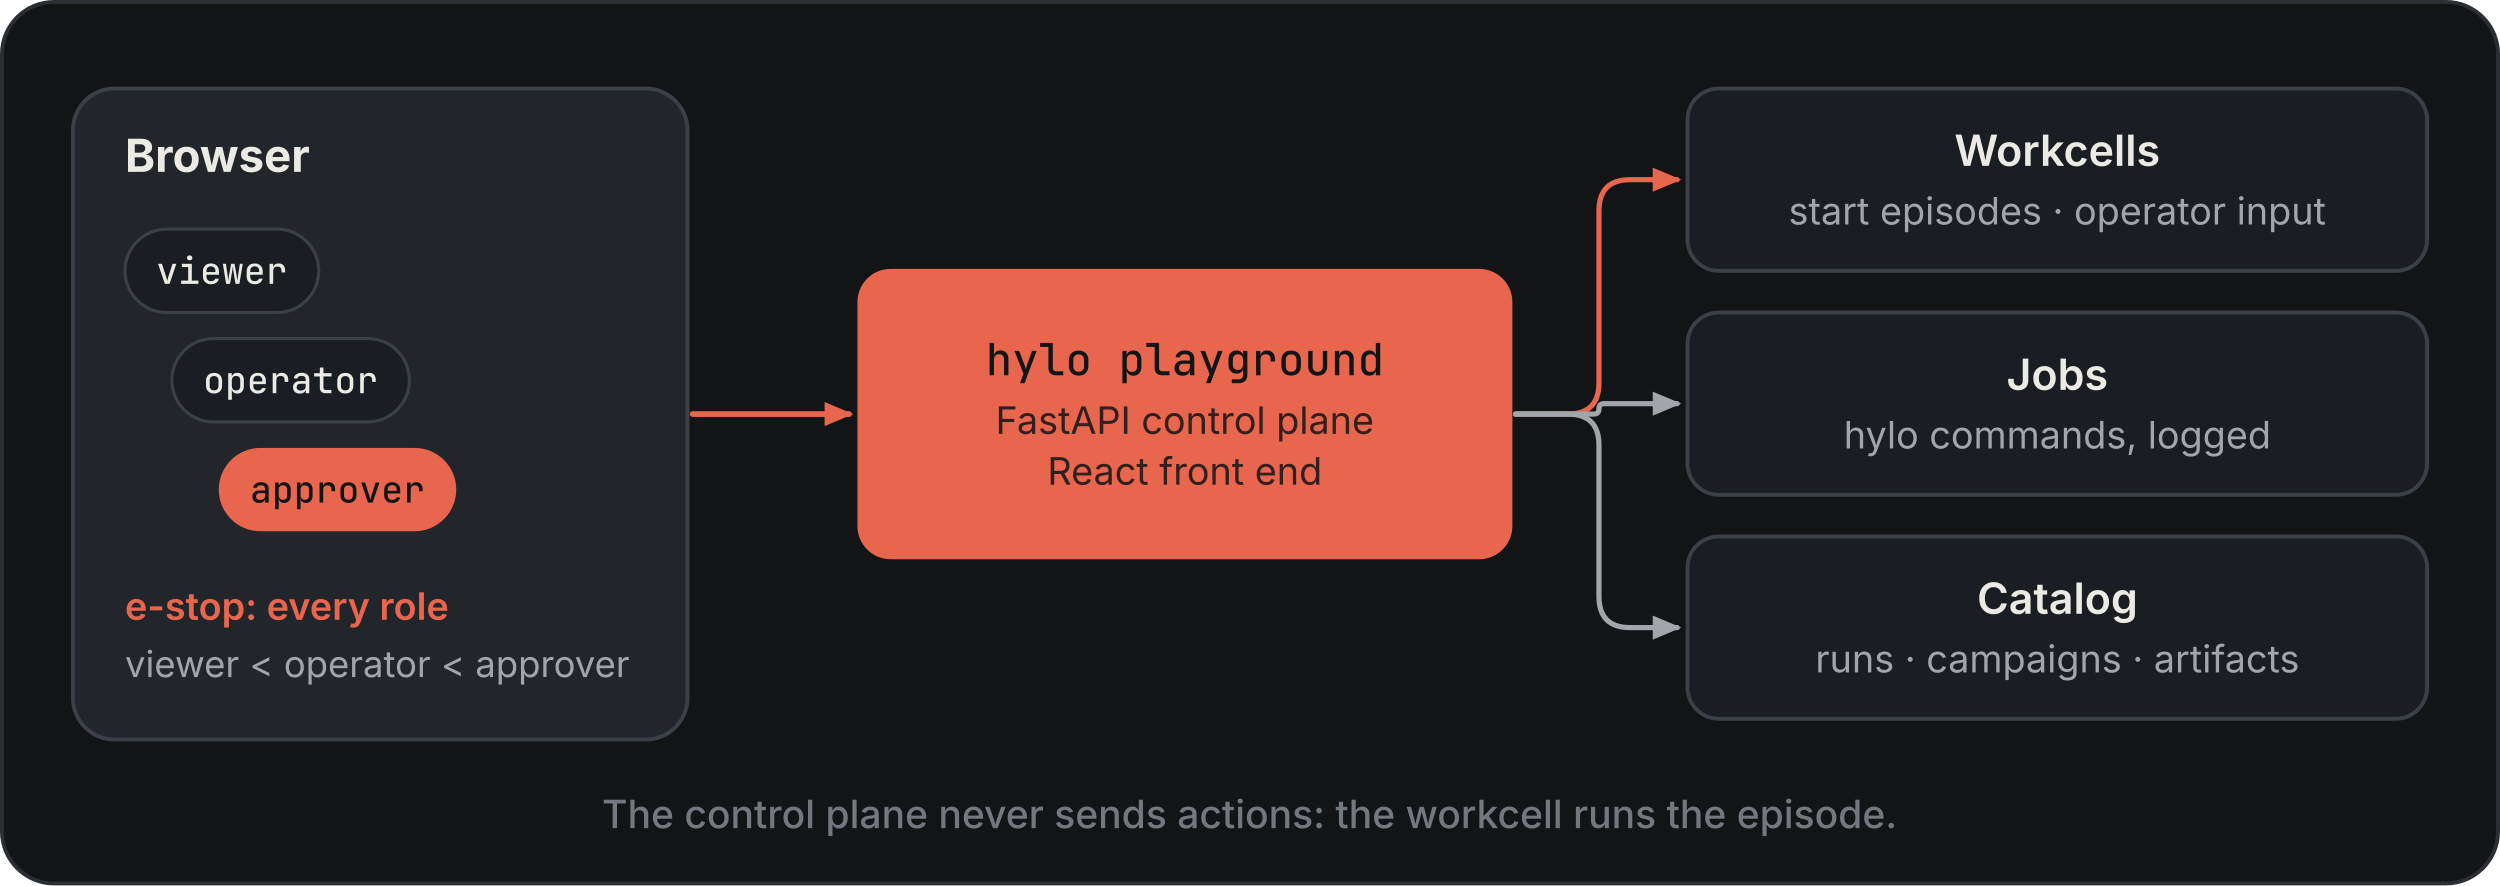
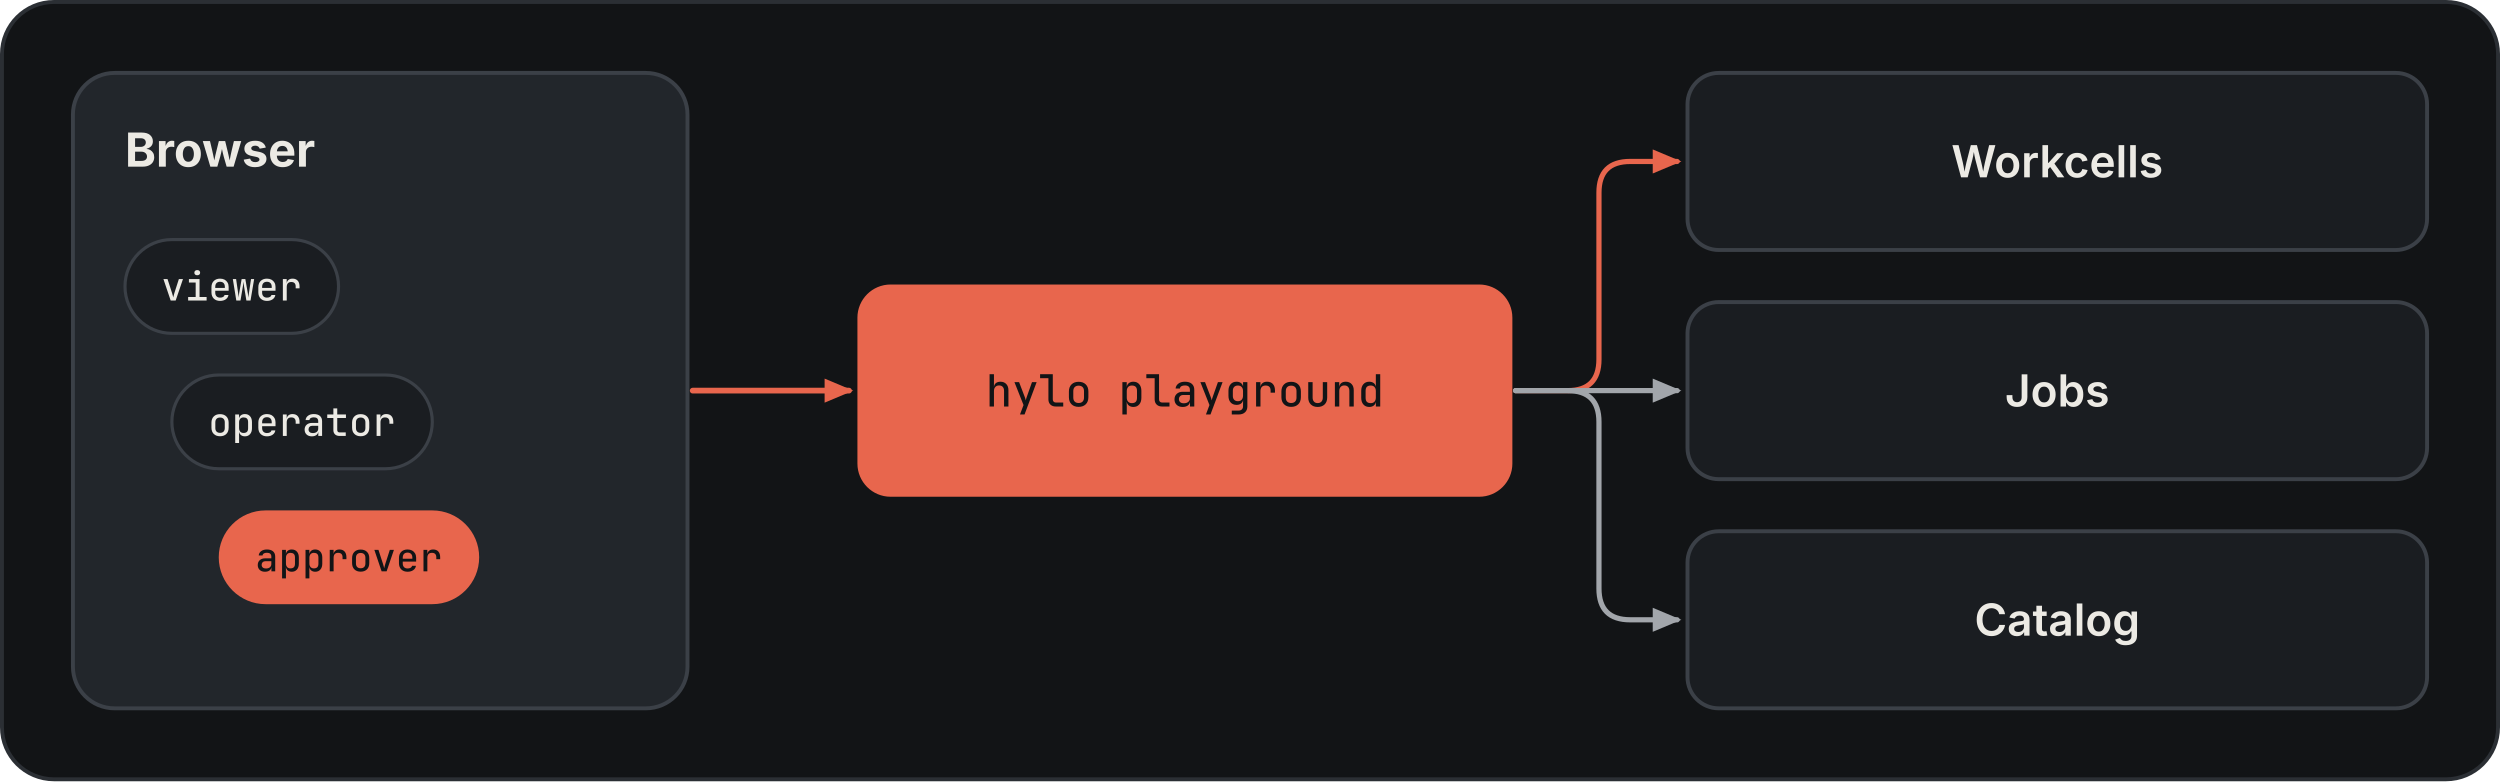
- <svg xmlns="http://www.w3.org/2000/svg" viewBox="0 0 960 340" width="960" height="340" role="img" aria-labelledby="t d">
+ <svg xmlns="http://www.w3.org/2000/svg" viewBox="0 0 960 300" width="960" height="300" role="img" aria-labelledby="t d">
  <defs>
    <path id="b614" d="M633 -22Q462 -22 338 48Q214 118 148 247Q81 376 81 553Q81 726 148 856Q214 986 334 1059Q455 1132 618 1132Q764 1132 883 1070Q1002 1008 1072 882Q1143 756 1143 565V481H378Q383 344 454 274Q525 204 638 204Q717 204 774 238Q830 271 854 336L1126 285Q1085 146 956 62Q828 -22 633 -22ZM380 669H854Q843 778 784 842Q725 906 621 906Q513 906 451 840Q389 773 380 669Z" />
    <path id="b65" d="M135 0V1490H726Q971 1490 1094 1382Q1218 1274 1218 1107Q1218 975 1142 894Q1065 813 950 787V772Q1034 768 1108 724Q1183 680 1230 600Q1276 521 1276 411Q1276 293 1218 200Q1160 107 1046 54Q932 0 764 0ZM440 251H704Q839 251 900 303Q962 355 962 440Q962 533 894 594Q827 655 712 655H440ZM440 864H681Q779 864 844 916Q909 968 909 1058Q909 1139 852 1190Q794 1241 687 1241H440Z" />
    <path id="b790" d="M628 -22Q460 -22 337 50Q214 123 148 252Q81 382 81 554Q81 727 148 857Q214 987 337 1060Q460 1132 628 1132Q796 1132 919 1060Q1042 987 1108 857Q1175 727 1175 554Q1175 382 1108 252Q1042 123 919 50Q796 -22 628 -22ZM628 214Q748 214 809 311Q870 408 870 555Q870 703 809 800Q748 896 628 896Q508 896 448 800Q387 703 387 555Q387 408 448 311Q508 214 628 214Z" />
    <path id="b852" d="M128 0V1118H418V923H430Q461 1026 534 1080Q606 1133 700 1133Q751 1133 797 1123V855Q777 861 738 866Q700 870 667 870Q563 870 496 805Q428 740 428 636V0Z" />
    <path id="b871" d="M572 -22Q370 -22 238 64Q107 150 78 306L357 354Q400 198 581 198Q667 198 716 230Q766 263 766 313Q766 398 622 428L429 468Q107 534 107 785Q107 946 236 1039Q365 1132 577 1132Q776 1132 894 1051Q1012 970 1043 834L777 787Q759 844 711 880Q663 917 581 917Q507 917 457 886Q407 854 407 804Q407 762 440 732Q472 703 551 687L752 647Q1072 582 1072 345Q1072 235 1008 152Q944 70 831 24Q718 -22 572 -22Z" />
    <path id="b984" d="M361 0 31 1118H346L443 705Q463 612 487 505Q511 398 534 273Q557 395 582 502Q608 610 631 705L733 1118H1009L1109 705Q1130 610 1156 503Q1181 396 1205 272Q1226 396 1249 503Q1272 610 1294 705L1391 1118H1710L1378 0H1073L949 431Q928 503 908 593Q889 683 869 771Q850 683 830 592Q810 502 790 431L666 0Z" />
-     <path id="m1502" d="M311 -15Q249 -15 206 28Q163 70 163 132Q163 194 206 237Q249 280 311 280Q373 280 416 237Q458 194 458 132Q458 70 416 28Q373 -15 311 -15Z" />
-     <path id="m1505" d="M311 -15Q249 -15 206 28Q163 70 163 132Q163 194 206 237Q249 280 311 280Q373 280 416 237Q458 194 458 132Q458 70 416 28Q373 -15 311 -15ZM311 772Q249 772 206 814Q163 857 163 919Q163 981 206 1024Q249 1067 311 1067Q373 1067 416 1024Q458 981 458 919Q458 857 416 814Q373 772 311 772Z" />
-     <path id="m411" d="M90 1294V1490H1247V1294H784V0H555V1294Z" />
-     <path id="m507" d="M461 -25Q354 -25 268 14Q183 54 133 130Q83 206 83 316Q83 411 120 472Q157 534 219 570Q281 605 358 623Q434 641 513 650Q661 667 728 680Q795 692 795 751V757Q795 850 740 902Q686 953 581 953Q471 953 408 905Q345 857 322 800L115 854Q153 954 224 1015Q295 1076 386 1104Q478 1132 578 1132Q645 1132 721 1116Q797 1100 864 1058Q931 1017 973 940Q1015 863 1015 742V0H802V153H791Q758 87 678 31Q597 -25 461 -25ZM510 152Q599 152 663 188Q727 223 762 280Q796 337 796 403V546Q780 530 728 518Q675 507 617 499Q559 491 525 487Q432 474 366 436Q299 399 299 313Q299 233 358 192Q418 152 510 152Z" />
-     <path id="m586" d="M618 -23Q460 -23 343 49Q226 121 161 250Q96 380 96 553Q96 727 161 858Q226 988 343 1060Q460 1132 618 1132Q792 1132 918 1044Q1045 957 1086 802L877 752Q854 839 788 892Q721 946 619 946Q518 946 452 893Q385 840 352 750Q320 661 320 553Q320 446 352 358Q385 269 452 216Q518 163 619 163Q723 163 791 218Q859 274 881 365L1089 315Q1048 157 921 67Q794 -23 618 -23Z" />
-     <path id="m597" d="M564 -22Q428 -22 322 47Q217 116 156 246Q96 376 96 556Q96 738 157 867Q218 996 324 1064Q429 1132 564 1132Q668 1132 732 1098Q796 1063 832 1016Q867 970 886 936H898V1490H1118V0H904V175H886Q866 139 830 93Q793 47 729 12Q665 -22 564 -22ZM612 165Q752 165 827 274Q902 383 902 558Q902 732 828 838Q754 945 612 945Q515 945 450 894Q386 843 354 756Q321 668 321 558Q321 447 354 358Q387 269 452 217Q517 165 612 165Z" />
-     <path id="m614" d="M630 -23Q465 -23 345 48Q225 119 160 248Q96 377 96 551Q96 723 160 854Q223 985 339 1058Q455 1132 611 1132Q738 1132 852 1076Q967 1019 1038 896Q1110 772 1110 570V492H317Q323 330 409 244Q495 159 632 159Q724 159 790 199Q857 239 886 317L1093 268Q1053 137 931 57Q809 -23 630 -23ZM318 656H892Q880 788 810 869Q739 950 612 950Q480 950 404 864Q327 777 318 656Z" />
-     <path id="m670" d="M368 662V0H148V1490H366V917Q419 1028 504 1080Q589 1132 704 1132Q875 1132 980 1024Q1085 917 1085 710V0H864V683Q864 804 801 872Q738 940 628 940Q516 940 442 868Q368 795 368 662Z" />
-     <path id="m689" d="M148 0V1118H368V0ZM259 1289Q202 1289 162 1327Q121 1365 121 1419Q121 1474 162 1512Q202 1550 259 1550Q316 1550 357 1512Q398 1474 398 1419Q398 1365 357 1327Q316 1289 259 1289Z" />
-     <path id="m727" d="M148 0V1490H368V646H388L829 1118H1093L643 636L1124 0H852L475 501L368 394V0Z" />
-     <path id="m736" d="M368 1490V0H148V1490Z" />
-     <path id="m773" d="M368 662V0H148V1118H358L359 903Q411 1021 498 1076Q586 1132 704 1132Q875 1132 980 1024Q1084 917 1084 710V0H864V683Q864 804 801 872Q738 940 628 940Q516 940 442 868Q368 795 368 662Z" />
-     <path id="m790" d="M618 -23Q461 -23 344 49Q226 121 161 250Q96 380 96 553Q96 727 161 858Q226 988 344 1060Q461 1132 618 1132Q776 1132 894 1060Q1011 988 1076 858Q1141 727 1141 553Q1141 380 1076 250Q1011 121 894 49Q776 -23 618 -23ZM618 163Q720 163 786 216Q853 270 886 358Q918 447 918 553Q918 660 886 750Q853 839 786 892Q720 946 618 946Q517 946 451 892Q385 839 352 750Q320 660 320 553Q320 447 352 358Q385 270 451 216Q517 163 618 163Z" />
-     <path id="m843" d="M148 -418V1118H362V936H380Q399 970 434 1016Q470 1063 534 1098Q598 1132 703 1132Q837 1132 942 1064Q1048 996 1109 867Q1170 738 1170 556Q1170 376 1110 246Q1050 116 944 47Q839 -22 703 -22Q601 -22 537 12Q473 47 436 93Q400 139 380 175H368V-418ZM654 165Q750 165 814 217Q879 269 912 358Q945 447 945 558Q945 668 912 756Q880 843 816 894Q751 945 654 945Q512 945 438 838Q364 732 364 558Q364 383 439 274Q514 165 654 165Z" />
-     <path id="m852" d="M148 0V1118H361V938H373Q403 1029 480 1082Q558 1134 656 1134Q677 1134 704 1132Q732 1130 749 1128V918Q737 921 703 926Q669 930 634 930Q519 930 444 860Q368 789 368 679V0Z" />
-     <path id="m871" d="M549 -23Q367 -23 248 56Q128 134 98 283L305 326Q350 155 551 155Q658 155 720 200Q783 244 783 306Q783 412 626 447L438 490Q130 559 130 799Q130 899 186 974Q241 1049 338 1090Q436 1132 563 1132Q744 1132 847 1054Q950 977 986 853L789 810Q768 869 716 914Q664 958 565 958Q474 958 413 917Q352 876 352 813Q352 757 392 722Q433 688 525 667L705 627Q1010 558 1010 325Q1010 223 952 144Q893 66 789 22Q685 -23 549 -23Z" />
-     <path id="m889" d="M626 1118V939H403V302Q403 235 432 204Q460 172 525 172Q543 172 570 176Q598 180 618 184L657 8Q622 -4 582 -10Q541 -15 503 -15Q351 -15 267 64Q183 142 183 284V939H20V1118H183V1384H403V1118Z" />
-     <path id="m915" d="M529 -14Q358 -14 253 94Q148 201 148 408V1118H368V435Q368 314 432 246Q495 178 604 178Q716 178 790 250Q864 323 864 456V1118H1085V0H874L873 217Q820 95 732 40Q645 -14 529 -14Z" />
-     <path id="m980" d="M468 0 46 1118H284L505 483Q531 409 551 336Q571 262 590 188Q608 261 628 335Q648 409 673 483L894 1118H1130L708 0Z" />
-     <path id="m984" d="M393 0 57 1118H289L412 655Q435 565 462 458Q488 350 514 219Q540 345 566 453Q592 561 617 655L740 1118H960L1082 655Q1105 564 1131 456Q1157 349 1183 221Q1208 348 1234 455Q1260 562 1284 655L1407 1118H1641L1304 0H1083L945 481Q920 569 896 668Q872 766 849 867Q825 766 801 666Q777 567 752 481L614 0Z" />
    <path id="mono189" d="M249 -10Q164 -10 114 38Q65 85 65 162Q65 239 116 286Q168 333 252 333H413V375Q413 476 301 476Q251 476 220 458Q190 439 188 406H90Q95 473 151 516Q207 560 301 560Q402 560 457 512Q512 464 512 377V0H415V101H413Q406 50 362 20Q319 -10 249 -10ZM275 73Q338 73 376 104Q413 134 413 187V260H261Q218 260 192 234Q165 209 165 167Q165 124 194 98Q223 73 275 73Z" />
    <path id="mono221" d="M264 -10Q181 -10 132 46Q83 101 83 196V354Q83 449 132 504Q181 560 264 560Q325 560 366 529Q406 498 415 444L413 572V730H512V0H414V107Q405 52 365 21Q325 -10 264 -10ZM298 76Q351 76 382 109Q413 142 413 202V348Q413 408 382 441Q351 474 298 474Q243 474 212 446Q182 417 182 353V197Q182 133 212 104Q243 76 298 76Z" />
    <path id="mono225" d="M300 -10Q201 -10 140 49Q80 108 80 210V340Q80 442 140 501Q201 560 300 560Q366 560 416 534Q465 507 492 460Q520 412 520 349V250H177V202Q177 142 210 108Q243 74 300 74Q348 74 379 92Q410 110 416 142H515Q505 72 446 31Q387 -10 300 -10ZM177 349V323H423V349Q423 412 391 446Q359 480 300 480Q241 480 209 446Q177 412 177 349Z" />
    <path id="mono245" d="M159 -180V-92H314Q359 -92 386 -66Q413 -41 413 3V49L415 144H414Q404 93 366 65Q327 37 267 37Q182 37 133 92Q84 146 84 241V354Q84 449 133 504Q182 560 267 560Q325 560 364 532Q402 504 413 455H414V550H511V2Q511 -82 458 -131Q405 -180 314 -180ZM298 120Q351 120 382 153Q413 186 413 246V349Q413 408 382 441Q351 474 298 474Q243 474 213 442Q183 411 183 357V237Q183 183 213 152Q243 120 298 120Z" />
    <path id="mono252" d="M88 0V730H187V550L186 445H187Q194 499 232 530Q271 560 334 560Q416 560 465 508Q514 456 514 368V0H415V353Q415 412 385 444Q355 476 303 476Q249 476 218 442Q187 409 187 349V0Z" />
    <path id="mono255" d="M83 0V90H276V460H103V550H375V90H556V0ZM316 647Q282 647 262 664Q242 682 242 712Q242 743 262 761Q282 779 316 779Q350 779 370 761Q390 743 390 712Q390 682 370 664Q350 647 316 647Z" />
    <path id="mono275" d="M382 0Q307 0 262 44Q217 88 217 161V640H29V730H316V162Q316 129 334 110Q353 90 385 90H552V0Z" />
    <path id="mono283" d="M88 0V550H186V445H187Q194 499 232 530Q271 560 334 560Q416 560 465 508Q514 456 514 368V0H415V352Q415 412 385 444Q355 476 303 476Q249 476 218 442Q187 409 187 349V0Z" />
    <path id="mono290" d="M300 -8Q199 -8 140 50Q80 108 80 212V338Q80 442 140 500Q199 558 300 558Q401 558 460 500Q520 442 520 338V212Q520 108 460 50Q401 -8 300 -8ZM300 79Q356 79 388 110Q421 142 421 203V347Q421 408 388 440Q356 471 300 471Q244 471 212 440Q179 408 179 347V203Q179 142 212 110Q244 79 300 79Z" />
    <path id="mono317" d="M88 -180V550H186V444H187Q195 498 235 529Q275 560 337 560Q419 560 468 504Q517 449 517 354V197Q517 101 468 46Q419 -10 337 -10Q276 -10 236 21Q196 52 187 106H185L187 -21V-180ZM302 76Q357 76 388 104Q418 133 418 197V353Q418 417 388 446Q357 474 302 474Q249 474 218 441Q187 408 187 348V202Q187 142 218 109Q249 76 302 76Z" />
    <path id="mono320" d="M108 0V550H206V444H207Q215 498 254 529Q292 560 356 560Q441 560 488 508Q535 455 535 360V312H436V359Q436 474 323 474Q266 474 236 441Q207 408 207 347V0Z" />
    <path id="mono332" d="M355 0Q284 0 242 41Q201 82 201 150V460H44V550H201V705H300V550H523V460H300V151Q300 124 316 107Q331 90 357 90H518V0Z" />
    <path id="mono337" d="M299 -10Q202 -10 144 47Q86 104 86 202V550H185V202Q185 144 216 110Q246 77 299 77Q353 77 384 110Q415 144 415 202V550H514V202Q514 104 456 47Q397 -10 299 -10Z" />
    <path id="mono361" d="M236 0 50 550H155L272 189Q282 157 290 126Q298 96 302 78Q306 96 313 126Q320 157 330 189L446 550H551L364 0Z" />
    <path id="mono362" d="M116 0 27 550H111L165 175Q168 150 171 121Q174 92 175 74Q177 92 180 121Q183 150 187 175L253 550H347L413 175Q417 150 420 122Q424 93 426 74Q428 93 431 122Q434 150 437 175L493 550H573L480 0H374L313 370Q309 397 306 430Q302 463 300 482Q299 463 294 430Q290 397 286 370L223 0Z" />
    <path id="mono368" d="M175 -180 255 33 50 550H155L279 225Q287 204 295 180Q303 156 306 138Q309 156 316 180Q323 204 331 225L446 550H551L278 -180Z" />
-     <path id="r137" d="M180 0V1490H1081V1322H370V812H1013V644H370V0Z" />
-     <path id="r1501" d="M128 -359 216 208H422L266 -359Z" />
-     <path id="r1509" d="M295 573Q239 573 200 612Q160 652 160 708Q160 764 200 804Q239 843 295 843Q351 843 390 804Q430 764 430 708Q430 652 390 612Q351 573 295 573Z" />
-     <path id="r1516" d="M174 520V646L1118 1122V926L406 588V576L1118 238V44Z" />
-     <path id="r197" d="M370 1490V0H180V1490Z" />
-     <path id="r2" d="M52 0 593 1490H813L1361 0H1161L1012 416H398L254 0ZM456 582H953L845 884Q818 959 784 1068Q750 1176 702 1338Q655 1173 620 1063Q585 953 561 884Z" />
-     <path id="r375" d="M180 0V1490H690Q864 1490 976 1426Q1089 1363 1144 1256Q1198 1149 1198 1016Q1198 883 1144 775Q1089 667 977 603Q865 539 691 539H370V0ZM370 706H682Q859 706 934 794Q1009 883 1009 1016Q1009 1148 934 1236Q859 1323 680 1323H370Z" />
-     <path id="r384" d="M180 0V1490H690Q864 1490 976 1430Q1089 1371 1144 1267Q1198 1163 1198 1030Q1198 882 1130 772Q1063 662 922 613L1256 0H1036L726 579Q709 578 691 578H370V0ZM370 747H682Q858 747 934 823Q1009 899 1009 1030Q1009 1163 934 1243Q858 1323 680 1323H370Z" />
-     <path id="r507" d="M471 -26Q365 -26 278 14Q192 54 141 131Q90 208 90 318Q90 414 128 474Q166 534 230 568Q293 603 370 620Q447 637 525 647Q625 660 688 667Q751 674 782 691Q812 708 812 749V755Q812 859 753 916Q694 974 578 974Q457 974 389 922Q321 869 295 810L122 867Q165 969 238 1026Q311 1084 399 1108Q487 1132 573 1132Q629 1132 700 1118Q772 1105 838 1065Q905 1025 948 946Q992 868 992 737V0H815V152H803Q784 113 742 72Q700 30 633 2Q566 -26 471 -26ZM502 133Q602 133 671 172Q740 211 776 274Q812 336 812 404V559Q801 546 764 536Q727 525 680 517Q632 509 588 504Q543 498 517 495Q452 487 396 468Q339 448 305 410Q271 373 271 309Q271 222 336 178Q402 133 502 133Z" />
-     <path id="r586" d="M613 -24Q461 -24 346 48Q232 120 168 250Q104 380 104 552Q104 727 168 858Q232 988 346 1060Q461 1132 613 1132Q775 1132 898 1050Q1020 969 1066 823L893 774Q868 860 796 916Q723 971 613 971Q501 971 429 912Q357 854 322 759Q287 664 287 552Q287 442 322 348Q357 253 429 195Q501 137 613 137Q726 137 800 194Q873 252 898 343L1070 294Q1025 145 901 60Q777 -24 613 -24Z" />
-     <path id="r597" d="M577 -24Q438 -24 331 47Q224 118 164 248Q104 378 104 556Q104 733 164 862Q225 992 332 1062Q439 1132 578 1132Q687 1132 751 1096Q815 1060 850 1014Q884 969 902 939H916V1490H1096V0H922V173H902Q884 142 848 96Q813 49 748 12Q684 -24 577 -24ZM604 137Q756 137 837 254Q918 371 918 558Q918 743 838 857Q759 971 604 971Q498 971 428 916Q357 861 322 768Q287 674 287 558Q287 441 322 346Q358 250 429 194Q500 137 604 137Z" />
-     <path id="r614" d="M628 -24Q466 -24 348 48Q231 120 168 249Q104 378 104 550Q104 722 166 853Q228 984 342 1058Q455 1132 607 1132Q696 1132 782 1102Q869 1073 940 1008Q1010 942 1052 835Q1094 728 1094 573V498H286Q293 323 386 230Q480 136 629 136Q728 136 800 180Q871 223 902 308L1076 260Q1037 133 918 54Q800 -24 628 -24ZM287 650H911Q898 793 822 882Q745 972 607 972Q511 972 442 927Q372 882 332 809Q292 736 287 650Z" />
-     <path id="r647" d="M678 1118V964H420V0H240V964H20V1118H240V1267Q240 1364 286 1429Q331 1494 404 1527Q477 1560 558 1560Q622 1560 664 1550Q706 1539 726 1530L676 1376Q662 1381 640 1387Q617 1393 579 1393Q496 1393 458 1350Q420 1308 420 1227V1118Z" />
-     <path id="r658" d="M611 -442Q425 -442 314 -374Q203 -306 151 -214L297 -120Q321 -152 356 -191Q392 -230 452 -258Q513 -285 611 -285Q745 -285 832 -221Q918 -157 918 -19V205H901Q882 173 848 129Q813 85 748 52Q684 18 576 18Q442 18 335 82Q228 145 166 267Q104 389 104 564Q104 737 165 864Q226 992 334 1062Q441 1132 580 1132Q688 1132 752 1096Q817 1061 852 1015Q887 969 906 939H923V1118H1098V-29Q1098 -173 1033 -264Q968 -356 858 -399Q747 -442 611 -442ZM606 178Q758 178 839 282Q920 385 920 568Q920 746 840 858Q761 971 606 971Q500 971 429 916Q358 862 322 771Q287 680 287 568Q287 396 368 287Q449 178 606 178Z" />
-     <path id="r670" d="M338 670V0H158V1490H338V924Q393 1036 478 1084Q564 1132 674 1132Q844 1132 948 1027Q1053 922 1053 710V0H872V695Q872 824 804 897Q737 970 620 970Q499 970 418 892Q338 813 338 670Z" />
-     <path id="r689" d="M158 0V1118H338V0ZM249 1301Q198 1301 161 1336Q124 1371 124 1420Q124 1470 161 1504Q198 1539 249 1539Q301 1539 338 1504Q375 1470 375 1420Q375 1371 338 1336Q301 1301 249 1301Z" />
-     <path id="r736" d="M338 1490V0H158V1490Z" />
-     <path id="r766" d="M158 0V1118H333L334 913Q375 1026 462 1082Q548 1138 647 1138Q757 1138 830 1076Q902 1013 932 910Q972 1016 1068 1077Q1163 1138 1284 1138Q1381 1138 1461 1096Q1541 1054 1588 969Q1636 884 1636 754V0H1456V749Q1456 870 1388 922Q1320 974 1230 974Q1117 974 1052 905Q987 836 987 730V0H807V767Q807 860 745 917Q683 974 588 974Q490 974 414 906Q338 838 338 704V0Z" />
-     <path id="r773" d="M338 670V0H158V1118H331L332 911Q386 1030 474 1081Q561 1132 674 1132Q844 1132 948 1027Q1052 922 1052 710V0H872V695Q872 824 804 897Q737 970 620 970Q499 970 418 892Q338 813 338 670Z" />
-     <path id="r790" d="M613 -24Q461 -24 346 48Q232 120 168 250Q104 380 104 552Q104 727 168 858Q232 988 346 1060Q461 1132 613 1132Q766 1132 881 1060Q996 988 1060 858Q1124 727 1124 552Q1124 380 1060 250Q996 120 881 48Q766 -24 613 -24ZM613 137Q726 137 799 195Q872 253 907 348Q942 442 942 552Q942 663 907 758Q872 854 799 912Q726 971 613 971Q501 971 429 912Q357 854 322 759Q287 664 287 552Q287 442 322 348Q357 253 429 195Q501 137 613 137Z" />
-     <path id="r843" d="M158 -418V1118H332V939H352Q371 969 405 1014Q439 1060 503 1096Q567 1132 676 1132Q816 1132 922 1062Q1029 992 1090 862Q1150 733 1150 556Q1150 378 1090 248Q1030 118 924 47Q817 -24 677 -24Q571 -24 506 12Q441 49 406 96Q371 142 352 173H338V-418ZM650 137Q755 137 826 194Q896 250 932 346Q967 441 967 558Q967 674 932 768Q897 861 826 916Q756 971 650 971Q496 971 416 857Q336 743 336 558Q336 371 417 254Q498 137 650 137Z" />
-     <path id="r852" d="M158 0V1118H332V946H344Q375 1031 454 1082Q534 1134 634 1134Q654 1134 682 1133Q709 1132 725 1131V950Q717 952 685 956Q653 960 617 960Q496 960 417 886Q338 813 338 700V0Z" />
-     <path id="r871" d="M538 -24Q366 -24 252 51Q138 126 108 271L279 312Q303 220 370 177Q436 134 536 134Q653 134 722 184Q792 234 792 303Q792 418 628 457L442 501Q142 572 142 806Q142 902 196 976Q250 1049 344 1090Q437 1132 556 1132Q729 1132 824 1056Q920 981 958 863L795 821Q772 881 718 930Q665 979 557 979Q457 979 390 933Q324 887 324 817Q324 755 369 718Q414 680 512 657L681 617Q833 581 906 506Q979 430 979 315Q979 217 924 140Q868 64 768 20Q669 -24 538 -24Z" />
-     <path id="r889" d="M598 1118V964H368V290Q368 215 398 180Q429 146 500 146Q517 146 544 150Q570 154 592 158L629 6Q601 -4 566 -9Q530 -14 495 -14Q350 -14 269 62Q188 139 188 276V964H20V1118H188V1384H368V1118Z" />
-     <path id="r915" d="M537 -14Q368 -14 263 91Q158 196 158 408V1118H338V423Q338 294 406 221Q474 148 591 148Q711 148 792 226Q872 305 872 448V1118H1053V0H879V209Q824 87 736 36Q647 -14 537 -14Z" />
-     <path id="r980" d="M481 0 54 1118H251L489 455Q515 382 536 310Q557 237 576 167Q595 237 616 310Q636 382 662 455L900 1118H1097L670 0Z" />
-     <path id="r984" d="M409 0 70 1118H261L397 630Q421 543 449 434Q477 326 504 193Q531 321 558 429Q584 537 610 630L744 1118H936L1068 630Q1092 540 1118 432Q1145 325 1171 196Q1199 324 1226 432Q1254 539 1279 630L1415 1118H1606L1267 0H1088L943 506Q915 602 890 704Q864 806 838 913Q813 806 786 703Q760 600 733 506L588 0Z" />
-     <path id="r998" d="M140 -405 186 -249 205 -254Q288 -276 348 -248Q408 -219 449 -99L481 -6L54 1118H251L489 455Q515 382 536 310Q556 238 575 168Q594 238 614 310Q635 382 661 455L901 1118H1097L606 -167Q555 -300 473 -363Q391 -426 272 -426Q224 -426 189 -419Q154 -412 140 -405Z" />
-     <path id="sb1459" d="M811 728V513H141V728Z" />
-     <path id="sb1505" d="M326 -17Q259 -17 212 29Q166 75 166 143Q166 210 212 256Q259 302 326 302Q394 302 440 256Q487 210 487 143Q487 75 440 29Q394 -17 326 -17ZM326 747Q259 747 212 793Q166 839 166 907Q166 974 212 1020Q259 1066 326 1066Q394 1066 440 1020Q487 974 487 907Q487 839 440 793Q394 747 326 747Z" />
    <path id="sb266" d="M560 -20Q339 -20 208 100Q78 219 78 440V525H345V438Q345 320 404 260Q462 200 560 200Q657 200 715 260Q773 321 773 438V1490H1038V441Q1038 219 908 100Q779 -20 560 -20Z" />
    <path id="sb459" d="M452 0 50 1490H337L531 697Q554 596 574 484Q594 371 613 260Q633 371 654 484Q676 596 701 697L903 1490H1186L1387 697Q1412 597 1434 486Q1455 375 1475 265Q1494 375 1514 486Q1535 597 1558 697L1751 1490H2039L1636 0H1330L1113 823Q1093 901 1076 989Q1059 1077 1043 1173Q1028 1080 1012 993Q997 906 975 823L758 0Z" />
    <path id="sb507" d="M450 -23Q344 -23 259 16Q174 54 125 129Q76 204 76 314Q76 440 138 510Q199 579 296 610Q394 642 502 653Q648 669 713 682Q778 696 778 754V759Q778 841 728 886Q678 932 583 932Q485 932 427 889Q369 846 349 791L108 840Q157 988 286 1060Q414 1132 582 1132Q661 1132 742 1114Q822 1095 889 1052Q956 1008 997 934Q1038 859 1038 747V0H789V154H779Q742 82 661 30Q580 -23 450 -23ZM517 170Q637 170 708 239Q780 308 780 401V533Q762 519 716 508Q670 498 618 490Q567 483 533 478Q445 466 386 430Q328 394 328 317Q328 245 381 208Q434 170 517 170Z" />
    <path id="sb578" d="M728 -20Q632 -20 568 12Q505 45 467 91Q429 137 409 177H392V0H138V1490H398V933H409Q428 972 465 1018Q502 1065 566 1098Q630 1132 729 1132Q858 1132 962 1066Q1067 1000 1128 872Q1190 743 1190 557Q1190 373 1130 244Q1069 115 965 48Q861 -20 728 -20ZM658 194Q788 194 856 298Q923 401 923 558Q923 714 856 816Q790 918 658 918Q529 918 461 820Q393 721 393 558Q393 395 462 294Q531 194 658 194Z" />
    <path id="sb586" d="M623 -23Q460 -23 340 50Q220 122 154 252Q89 381 89 553Q89 727 154 858Q220 988 340 1060Q460 1132 623 1132Q810 1132 940 1038Q1069 945 1105 781L862 730Q841 817 780 869Q719 921 625 921Q489 921 422 816Q354 711 354 554Q354 451 384 368Q414 285 474 236Q534 188 625 188Q721 188 782 242Q844 297 865 387L1108 336Q1072 169 942 73Q812 -23 623 -23Z" />
    <path id="sb614" d="M632 -23Q463 -23 342 48Q220 119 154 248Q89 377 89 552Q89 724 154 854Q218 985 336 1058Q455 1132 615 1132Q751 1132 868 1072Q984 1013 1055 888Q1126 764 1126 568V486H348Q353 337 432 259Q510 181 635 181Q721 181 782 218Q844 255 870 326L1109 277Q1069 142 944 60Q818 -23 632 -23ZM349 663H873Q861 783 796 856Q732 928 616 928Q497 928 428 852Q358 775 349 663Z" />
    <path id="sb658" d="M620 -442Q418 -442 296 -368Q174 -294 132 -183L352 -104Q378 -152 438 -198Q497 -244 619 -244Q740 -244 813 -188Q886 -131 886 -11V200H864Q844 160 807 117Q770 74 708 46Q646 17 549 17Q421 17 316 78Q212 138 150 259Q89 380 89 562Q89 745 150 872Q212 1000 317 1066Q422 1132 551 1132Q650 1132 714 1099Q778 1066 816 1020Q854 973 874 933H888V1118H1143V-3Q1143 -153 1075 -250Q1007 -347 889 -394Q771 -442 620 -442ZM622 222Q749 222 818 313Q887 404 887 564Q887 723 819 820Q751 918 622 918Q490 918 422 817Q355 716 355 564Q355 409 423 316Q491 222 622 222Z" />
    <path id="sb727" d="M138 0V1490H398V667H417L820 1118H1125L692 635L1151 0H839L494 479L398 376V0Z" />
    <path id="sb73" d="M785 -20Q589 -20 435 71Q281 162 192 333Q103 504 103 744Q103 985 192 1156Q282 1328 436 1419Q590 1510 785 1510Q948 1510 1082 1449Q1215 1388 1302 1272Q1389 1157 1413 994H1144Q1119 1126 1021 1198Q923 1271 789 1271Q606 1271 488 1134Q371 998 371 744Q371 487 489 353Q607 219 788 219Q922 219 1020 292Q1119 364 1144 496H1414Q1393 353 1311 236Q1229 119 1095 50Q961 -20 785 -20Z" />
    <path id="sb736" d="M398 1490V0H138V1490Z" />
    <path id="sb790" d="M623 -23Q460 -23 340 50Q220 122 154 252Q89 381 89 553Q89 727 154 858Q220 988 340 1060Q460 1132 623 1132Q786 1132 906 1060Q1026 988 1092 858Q1158 727 1158 553Q1158 381 1092 252Q1026 122 906 50Q786 -23 623 -23ZM623 188Q714 188 774 237Q834 286 864 369Q894 452 894 554Q894 657 864 740Q834 823 774 872Q714 921 623 921Q533 921 473 872Q413 823 384 740Q354 657 354 554Q354 452 384 369Q413 286 473 237Q533 188 623 188Z" />
-     <path id="sb843" d="M138 -418V1118H392V933H409Q428 972 465 1018Q502 1065 566 1098Q630 1132 729 1132Q858 1132 962 1066Q1067 1000 1128 872Q1190 743 1190 557Q1190 373 1130 244Q1069 115 965 48Q861 -20 728 -20Q632 -20 568 12Q505 45 467 91Q429 137 409 177H398V-418ZM658 194Q788 194 856 298Q923 401 923 558Q923 714 856 816Q790 918 658 918Q529 918 461 820Q393 721 393 558Q393 395 462 294Q531 194 658 194Z" />
    <path id="sb852" d="M138 0V1118H390V931H402Q432 1028 507 1080Q582 1133 678 1133Q728 1133 773 1126V887Q757 891 721 896Q685 900 650 900Q541 900 470 832Q398 765 398 658V0Z" />
    <path id="sb871" d="M561 -23Q368 -23 242 60Q117 142 88 294L331 340Q375 176 566 176Q662 176 718 214Q775 253 775 310Q775 405 624 438L433 479Q119 547 119 792Q119 896 176 972Q233 1048 334 1090Q436 1132 570 1132Q760 1132 870 1053Q981 974 1015 844L783 798Q763 856 713 897Q663 938 573 938Q491 938 435 902Q379 865 379 808Q379 759 416 728Q452 696 538 677L728 637Q1041 570 1041 335Q1041 229 980 148Q919 68 810 22Q702 -23 561 -23Z" />
    <path id="sb889" d="M655 1118V914H439V315Q439 254 464 226Q490 197 550 197Q568 197 597 202Q626 206 645 210L686 9Q643 -4 598 -10Q553 -15 512 -15Q351 -15 265 65Q179 145 179 293V914H20V1118H179V1384H439V1118Z" />
-     <path id="sb980" d="M455 0 39 1118H317L521 510Q546 436 566 361Q585 286 604 210Q622 286 641 361Q660 436 685 510L888 1118H1164L746 0Z" />
-     <path id="sb998" d="M127 -399 188 -196 219 -204Q307 -228 366 -200Q425 -171 445 -75L461 -4L39 1118H317L521 510Q545 437 563 364Q581 292 597 219Q616 293 636 366Q655 438 680 510L891 1118H1166L686 -144Q635 -278 544 -352Q453 -426 301 -426Q246 -426 200 -418Q153 -410 127 -399Z" />
    <marker id="ma2a6ab" viewBox="0 0 10 10" refX="8.5" refY="5" markerWidth="11" markerHeight="11" orient="auto-start-reverse" markerUnits="userSpaceOnUse">
      <path d="M0,0.8 L10,5 L0,9.2 z" fill="#a2a6ab" />
    </marker>
    <marker id="me8664d" viewBox="0 0 10 10" refX="8.5" refY="5" markerWidth="11" markerHeight="11" orient="auto-start-reverse" markerUnits="userSpaceOnUse">
      <path d="M0,0.8 L10,5 L0,9.2 z" fill="#e8664d" />
    </marker>
  </defs>
-   <rect x="0.75" y="0.75" width="958.5" height="338.5" rx="20" fill="#121416" stroke="#2b2f34" stroke-width="1.5" />
-   <rect x="28.0" y="34.0" width="236.0" height="250.0" rx="16" fill="#22262b" stroke="#3b4047" stroke-width="1.5" />
-   <g transform="translate(48.0 66.0) scale(0.00854 -0.00854)" fill="#eceae4">
+   <rect x="0.75" y="0.75" width="958.5" height="298.5" rx="20" fill="#121416" stroke="#2b2f34" stroke-width="1.5" />
+   <rect x="28.0" y="28.0" width="236.0" height="244.0" rx="16" fill="#22262b" stroke="#3b4047" stroke-width="1.5" />
+   <g transform="translate(48.0 64.0) scale(0.00879 -0.00879)" fill="#eceae4">
    <use href="#b65" x="0" />
    <use href="#b852" x="1355" />
    <use href="#b790" x="2139" />
    <use href="#b984" x="3367" />
    <use href="#b871" x="5108" />
    <use href="#b614" x="6255" />
    <use href="#b852" x="7475" />
  </g>
-   <rect x="48.0" y="88.0" width="74.4" height="32.0" rx="16.0" fill="#1a1d21" stroke="#3b4047" stroke-width="1.2" />
-   <g transform="translate(60.0 109.0) scale(0.014 -0.014)" fill="#eceae4">
+   <rect x="48.0" y="92.0" width="82.0" height="36.0" rx="18.0" fill="#1a1d21" stroke="#3b4047" stroke-width="1.2" />
+   <g transform="translate(62.0 115.4) scale(0.015 -0.015)" fill="#eceae4">
    <use href="#mono361" x="0" />
    <use href="#mono255" x="600" />
    <use href="#mono225" x="1200" />
    <use href="#mono362" x="1800" />
    <use href="#mono225" x="2400" />
    <use href="#mono320" x="3000" />
  </g>
-   <rect x="66.0" y="130.0" width="91.2" height="32.0" rx="16.0" fill="#1a1d21" stroke="#3b4047" stroke-width="1.2" />
-   <g transform="translate(78.0 151.0) scale(0.014 -0.014)" fill="#eceae4">
+   <rect x="66.0" y="144.0" width="100.0" height="36.0" rx="18.0" fill="#1a1d21" stroke="#3b4047" stroke-width="1.2" />
+   <g transform="translate(80.0 167.4) scale(0.015 -0.015)" fill="#eceae4">
    <use href="#mono290" x="0" />
    <use href="#mono317" x="600" />
    <use href="#mono225" x="1200" />
    <use href="#mono320" x="1800" />
    <use href="#mono189" x="2400" />
    <use href="#mono332" x="3000" />
    <use href="#mono290" x="3600" />
    <use href="#mono320" x="4200" />
  </g>
-   <rect x="84.0" y="172.0" width="91.2" height="32.0" rx="16.0" fill="#e8664d" />
-   <g transform="translate(96.0 193.0) scale(0.014 -0.014)" fill="#121416">
+   <rect x="84.0" y="196.0" width="100.0" height="36.0" rx="18.0" fill="#e8664d" />
+   <g transform="translate(98.0 219.4) scale(0.015 -0.015)" fill="#121416">
    <use href="#mono189" x="0" />
    <use href="#mono317" x="600" />
    <use href="#mono317" x="1200" />
    <use href="#mono320" x="1800" />
    <use href="#mono290" x="2400" />
    <use href="#mono361" x="3000" />
    <use href="#mono225" x="3600" />
    <use href="#mono320" x="4200" />
  </g>
-   <g transform="translate(48.0 238.0) scale(0.00708 -0.00708)" fill="#e8664d">
-     <use href="#sb614" x="0" />
-     <use href="#sb1459" x="1211" />
-     <use href="#sb871" x="2164" />
-     <use href="#sb889" x="3289" />
-     <use href="#sb790" x="3992" />
-     <use href="#sb843" x="5239" />
-     <use href="#sb1505" x="6517" />
-     <use href="#sb614" x="7686" />
-     <use href="#sb980" x="8859" />
-     <use href="#sb614" x="10023" />
-     <use href="#sb852" x="11234" />
-     <use href="#sb998" x="12079" />
-     <use href="#sb852" x="13800" />
-     <use href="#sb790" x="14568" />
-     <use href="#sb736" x="15815" />
-     <use href="#sb614" x="16351" />
-   </g>
-   <g transform="translate(48.0 260.0) scale(0.00684 -0.00684)" fill="#a2a6ab">
-     <use href="#r980" x="0" />
-     <use href="#r689" x="1151" />
-     <use href="#r614" x="1647" />
-     <use href="#r984" x="2804" />
-     <use href="#r614" x="4443" />
-     <use href="#r852" x="5637" />
-     <use href="#r1516" x="6984" />
-     <use href="#r790" x="8915" />
-     <use href="#r843" x="10143" />
-     <use href="#r614" x="11397" />
-     <use href="#r852" x="12591" />
-     <use href="#r507" x="13362" />
-     <use href="#r889" x="14512" />
-     <use href="#r790" x="15162" />
-     <use href="#r852" x="16390" />
-     <use href="#r1516" x="17737" />
-     <use href="#r507" x="19668" />
-     <use href="#r843" x="20818" />
-     <use href="#r843" x="22072" />
-     <use href="#r852" x="23326" />
-     <use href="#r790" x="24063" />
-     <use href="#r980" x="25251" />
-     <use href="#r614" x="26362" />
-     <use href="#r852" x="27556" />
-   </g>
-   <rect x="330.0" y="104.0" width="250.0" height="110.0" rx="12" fill="#e8664d" stroke="#e8664d" stroke-width="1.5" />
-   <g transform="translate(378.5 144.1) scale(0.017 -0.017)" fill="#121416">
+   <rect x="330.0" y="110.0" width="250.0" height="80.0" rx="12" fill="#e8664d" stroke="#e8664d" stroke-width="1.5" />
+   <g transform="translate(378.5 156.1) scale(0.017 -0.017)" fill="#121416">
    <use href="#mono252" x="0" />
    <use href="#mono368" x="600" />
    <use href="#mono275" x="1200" />
    <use href="#mono290" x="1800" />
    <use href="#mono317" x="3000" />
    <use href="#mono275" x="3600" />
    <use href="#mono189" x="4200" />
    <use href="#mono368" x="4800" />
    <use href="#mono245" x="5400" />
    <use href="#mono320" x="6000" />
    <use href="#mono290" x="6600" />
    <use href="#mono337" x="7200" />
    <use href="#mono283" x="7800" />
    <use href="#mono221" x="8400" />
  </g>
-   <g transform="translate(382.3 166.6) scale(0.00708 -0.00708)" fill="#121416" opacity="0.85">
-     <use href="#r137" x="0" />
-     <use href="#r507" x="1159" />
-     <use href="#r871" x="2309" />
-     <use href="#r889" x="3390" />
-     <use href="#r2" x="4060" />
-     <use href="#r375" x="5473" />
-     <use href="#r197" x="6781" />
-     <use href="#r586" x="7907" />
-     <use href="#r790" x="9077" />
-     <use href="#r773" x="10305" />
-     <use href="#r889" x="11515" />
-     <use href="#r852" x="12185" />
-     <use href="#r790" x="12922" />
-     <use href="#r736" x="14150" />
-     <use href="#r843" x="15222" />
-     <use href="#r736" x="16476" />
-     <use href="#r507" x="16972" />
-     <use href="#r773" x="18122" />
-     <use href="#r614" x="19332" />
-   </g>
-   <g transform="translate(402.2 186.1) scale(0.00708 -0.00708)" fill="#121416" opacity="0.85">
-     <use href="#r384" x="0" />
-     <use href="#r614" x="1288" />
-     <use href="#r507" x="2502" />
-     <use href="#r586" x="3652" />
-     <use href="#r889" x="4822" />
-     <use href="#r647" x="6068" />
-     <use href="#r852" x="6826" />
-     <use href="#r790" x="7563" />
-     <use href="#r773" x="8791" />
-     <use href="#r889" x="10001" />
-     <use href="#r614" x="11247" />
-     <use href="#r773" x="12441" />
-     <use href="#r597" x="13651" />
-   </g>
-   <rect x="648.0" y="34.0" width="284.0" height="70.0" rx="12" fill="#1a1d21" stroke="#3b4047" stroke-width="1.5" />
-   <g transform="translate(750.5 63.7) scale(0.00806 -0.00806)" fill="#eceae4">
+   <rect x="648.0" y="28.0" width="284.0" height="68.0" rx="12" fill="#1a1d21" stroke="#3b4047" stroke-width="1.5" />
+   <g transform="translate(749.3 68.1) scale(0.0083 -0.0083)" fill="#eceae4">
    <use href="#sb459" x="0" />
    <use href="#sb790" x="1986" />
    <use href="#sb852" x="3233" />
    <use href="#sb727" x="4078" />
    <use href="#sb586" x="5198" />
    <use href="#sb614" x="6391" />
    <use href="#sb736" x="7602" />
    <use href="#sb736" x="8138" />
    <use href="#sb871" x="8674" />
  </g>
-   <g transform="translate(686.8 86.2) scale(0.00708 -0.00708)" fill="#a2a6ab">
-     <use href="#r871" x="0" />
-     <use href="#r889" x="1081" />
-     <use href="#r507" x="1761" />
-     <use href="#r852" x="2911" />
-     <use href="#r889" x="3714" />
-     <use href="#r614" x="4960" />
-     <use href="#r843" x="6154" />
-     <use href="#r689" x="7408" />
-     <use href="#r871" x="7904" />
-     <use href="#r790" x="8985" />
-     <use href="#r597" x="10213" />
-     <use href="#r614" x="11467" />
-     <use href="#r871" x="12661" />
-     <use href="#r1509" x="14318" />
-     <use href="#r790" x="15484" />
-     <use href="#r843" x="16712" />
-     <use href="#r614" x="17966" />
-     <use href="#r852" x="19160" />
-     <use href="#r507" x="19931" />
-     <use href="#r889" x="21081" />
-     <use href="#r790" x="21731" />
-     <use href="#r852" x="22959" />
-     <use href="#r689" x="24306" />
-     <use href="#r773" x="24802" />
-     <use href="#r843" x="26012" />
-     <use href="#r915" x="27266" />
-     <use href="#r889" x="28477" />
-   </g>
-   <path d="M582.0,159.0 L602.0,159.0 Q614.0,159.0 614.0,147.0 L614.0,81.0 Q614.0,69.0 626.0,69.0 L644.0,69.0" fill="none" stroke="#e8664d" stroke-width="2.0" stroke-linecap="round" stroke-linejoin="round" marker-end="url(#me8664d)" />
-   <rect x="648.0" y="120.0" width="284.0" height="70.0" rx="12" fill="#1a1d21" stroke="#3b4047" stroke-width="1.5" />
-   <g transform="translate(770.5 149.7) scale(0.00806 -0.00806)" fill="#eceae4">
+   <path d="M582.0,150.0 L602.0,150.0 Q614.0,150.0 614.0,138.0 L614.0,74.0 Q614.0,62.0 626.0,62.0 L644.0,62.0" fill="none" stroke="#e8664d" stroke-width="2.0" stroke-linecap="round" stroke-linejoin="round" marker-end="url(#me8664d)" />
+   <rect x="648.0" y="116.0" width="284.0" height="68.0" rx="12" fill="#1a1d21" stroke="#3b4047" stroke-width="1.5" />
+   <g transform="translate(769.9 156.1) scale(0.0083 -0.0083)" fill="#eceae4">
    <use href="#sb266" x="0" />
    <use href="#sb790" x="1187" />
    <use href="#sb578" x="2434" />
    <use href="#sb871" x="3712" />
  </g>
-   <g transform="translate(708.0 172.2) scale(0.00708 -0.00708)" fill="#a2a6ab">
-     <use href="#r670" x="0" />
-     <use href="#r998" x="1181" />
-     <use href="#r736" x="2342" />
-     <use href="#r790" x="2838" />
-     <use href="#r586" x="4642" />
-     <use href="#r790" x="5812" />
-     <use href="#r766" x="7040" />
-     <use href="#r766" x="8834" />
-     <use href="#r507" x="10628" />
-     <use href="#r773" x="11778" />
-     <use href="#r597" x="12988" />
-     <use href="#r871" x="14242" />
-     <use href="#r1501" x="15323" />
-     <use href="#r736" x="16489" />
-     <use href="#r790" x="16985" />
-     <use href="#r658" x="18213" />
-     <use href="#r658" x="19469" />
-     <use href="#r614" x="20725" />
-     <use href="#r597" x="21919" />
-   </g>
-   <path d="M582.0,159.0 L612.0,159.0 Q614.0,159.0 614.0,157.0 L614.0,157.0 Q614.0,155.0 616.0,155.0 L644.0,155.0" fill="none" stroke="#a2a6ab" stroke-width="2.0" stroke-linecap="round" stroke-linejoin="round" marker-end="url(#ma2a6ab)" />
-   <rect x="648.0" y="206.0" width="284.0" height="70.0" rx="12" fill="#1a1d21" stroke="#3b4047" stroke-width="1.5" />
-   <g transform="translate(759.2 235.7) scale(0.00806 -0.00806)" fill="#eceae4">
+   <path d="M582.0,150.0 L602.0,150.0 Q614.0,150.0 626.0,150.0 L644.0,150.0" fill="none" stroke="#a2a6ab" stroke-width="2.0" stroke-linecap="round" stroke-linejoin="round" marker-end="url(#ma2a6ab)" />
+   <rect x="648.0" y="204.0" width="284.0" height="68.0" rx="12" fill="#1a1d21" stroke="#3b4047" stroke-width="1.5" />
+   <g transform="translate(758.2 244.1) scale(0.0083 -0.0083)" fill="#eceae4">
    <use href="#sb73" x="0" />
    <use href="#sb507" x="1509" />
    <use href="#sb889" x="2685" />
    <use href="#sb507" x="3418" />
    <use href="#sb736" x="4594" />
    <use href="#sb790" x="5130" />
    <use href="#sb658" x="6377" />
  </g>
-   <g transform="translate(697.1 258.2) scale(0.00708 -0.00708)" fill="#a2a6ab">
-     <use href="#r852" x="0" />
-     <use href="#r915" x="771" />
-     <use href="#r773" x="1982" />
-     <use href="#r871" x="3192" />
-     <use href="#r1509" x="4849" />
-     <use href="#r586" x="6015" />
-     <use href="#r507" x="7205" />
-     <use href="#r766" x="8355" />
-     <use href="#r843" x="10149" />
-     <use href="#r507" x="11423" />
-     <use href="#r689" x="12573" />
-     <use href="#r658" x="13069" />
-     <use href="#r773" x="14325" />
-     <use href="#r871" x="15535" />
-     <use href="#r1509" x="17192" />
-     <use href="#r507" x="18358" />
-     <use href="#r852" x="19508" />
-     <use href="#r889" x="20311" />
-     <use href="#r689" x="20981" />
-     <use href="#r647" x="21477" />
-     <use href="#r507" x="22203" />
-     <use href="#r586" x="23353" />
-     <use href="#r889" x="24523" />
-     <use href="#r871" x="25173" />
-   </g>
-   <path d="M582.0,159.0 L602.0,159.0 Q614.0,159.0 614.0,171.0 L614.0,229.0 Q614.0,241.0 626.0,241.0 L644.0,241.0" fill="none" stroke="#a2a6ab" stroke-width="2.0" stroke-linecap="round" stroke-linejoin="round" marker-end="url(#ma2a6ab)" />
-   <path d="M266.0,159.0 L326.0,159.0" fill="none" stroke="#e8664d" stroke-width="2.2" stroke-linecap="round" stroke-linejoin="round" marker-end="url(#me8664d)" />
-   <g transform="translate(231.2 318.0) scale(0.00732 -0.00732)" fill="#73787e">
-     <use href="#m411" x="0" />
-     <use href="#m670" x="1337" />
-     <use href="#m614" x="2569" />
-     <use href="#m586" x="4318" />
-     <use href="#m790" x="5500" />
-     <use href="#m773" x="6737" />
-     <use href="#m889" x="7969" />
-     <use href="#m852" x="8666" />
-     <use href="#m790" x="9419" />
-     <use href="#m736" x="10656" />
-     <use href="#m843" x="11718" />
-     <use href="#m736" x="12984" />
-     <use href="#m507" x="13500" />
-     <use href="#m773" x="14663" />
-     <use href="#m614" x="15895" />
-     <use href="#m773" x="17644" />
-     <use href="#m614" x="18876" />
-     <use href="#m980" x="20040" />
-     <use href="#m614" x="21178" />
-     <use href="#m852" x="22381" />
-     <use href="#m871" x="23719" />
-     <use href="#m614" x="24822" />
-     <use href="#m773" x="26025" />
-     <use href="#m597" x="27257" />
-     <use href="#m871" x="28523" />
-     <use href="#m507" x="30172" />
-     <use href="#m586" x="31335" />
-     <use href="#m889" x="32517" />
-     <use href="#m689" x="33214" />
-     <use href="#m790" x="33730" />
-     <use href="#m773" x="34967" />
-     <use href="#m871" x="36199" />
-     <use href="#m1505" x="37302" />
-     <use href="#m889" x="38469" />
-     <use href="#m670" x="39168" />
-     <use href="#m614" x="40400" />
-     <use href="#m984" x="42149" />
-     <use href="#m790" x="43813" />
-     <use href="#m852" x="45050" />
-     <use href="#m727" x="45874" />
-     <use href="#m586" x="46973" />
-     <use href="#m614" x="48155" />
-     <use href="#m736" x="49358" />
-     <use href="#m736" x="49874" />
-     <use href="#m852" x="50936" />
-     <use href="#m915" x="51728" />
-     <use href="#m773" x="52960" />
-     <use href="#m871" x="54192" />
-     <use href="#m889" x="55841" />
-     <use href="#m670" x="56540" />
-     <use href="#m614" x="57772" />
-     <use href="#m614" x="59521" />
-     <use href="#m843" x="60724" />
-     <use href="#m689" x="61990" />
-     <use href="#m871" x="62506" />
-     <use href="#m790" x="63609" />
-     <use href="#m597" x="64846" />
-     <use href="#m614" x="66112" />
-     <use href="#m1502" x="67315" />
-   </g>
+   <path d="M582.0,150.0 L602.0,150.0 Q614.0,150.0 614.0,162.0 L614.0,226.0 Q614.0,238.0 626.0,238.0 L644.0,238.0" fill="none" stroke="#a2a6ab" stroke-width="2.0" stroke-linecap="round" stroke-linejoin="round" marker-end="url(#ma2a6ab)" />
+   <path d="M266.0,150.0 L326.0,150.0" fill="none" stroke="#e8664d" stroke-width="2.2" stroke-linecap="round" stroke-linejoin="round" marker-end="url(#me8664d)" />
</svg>
